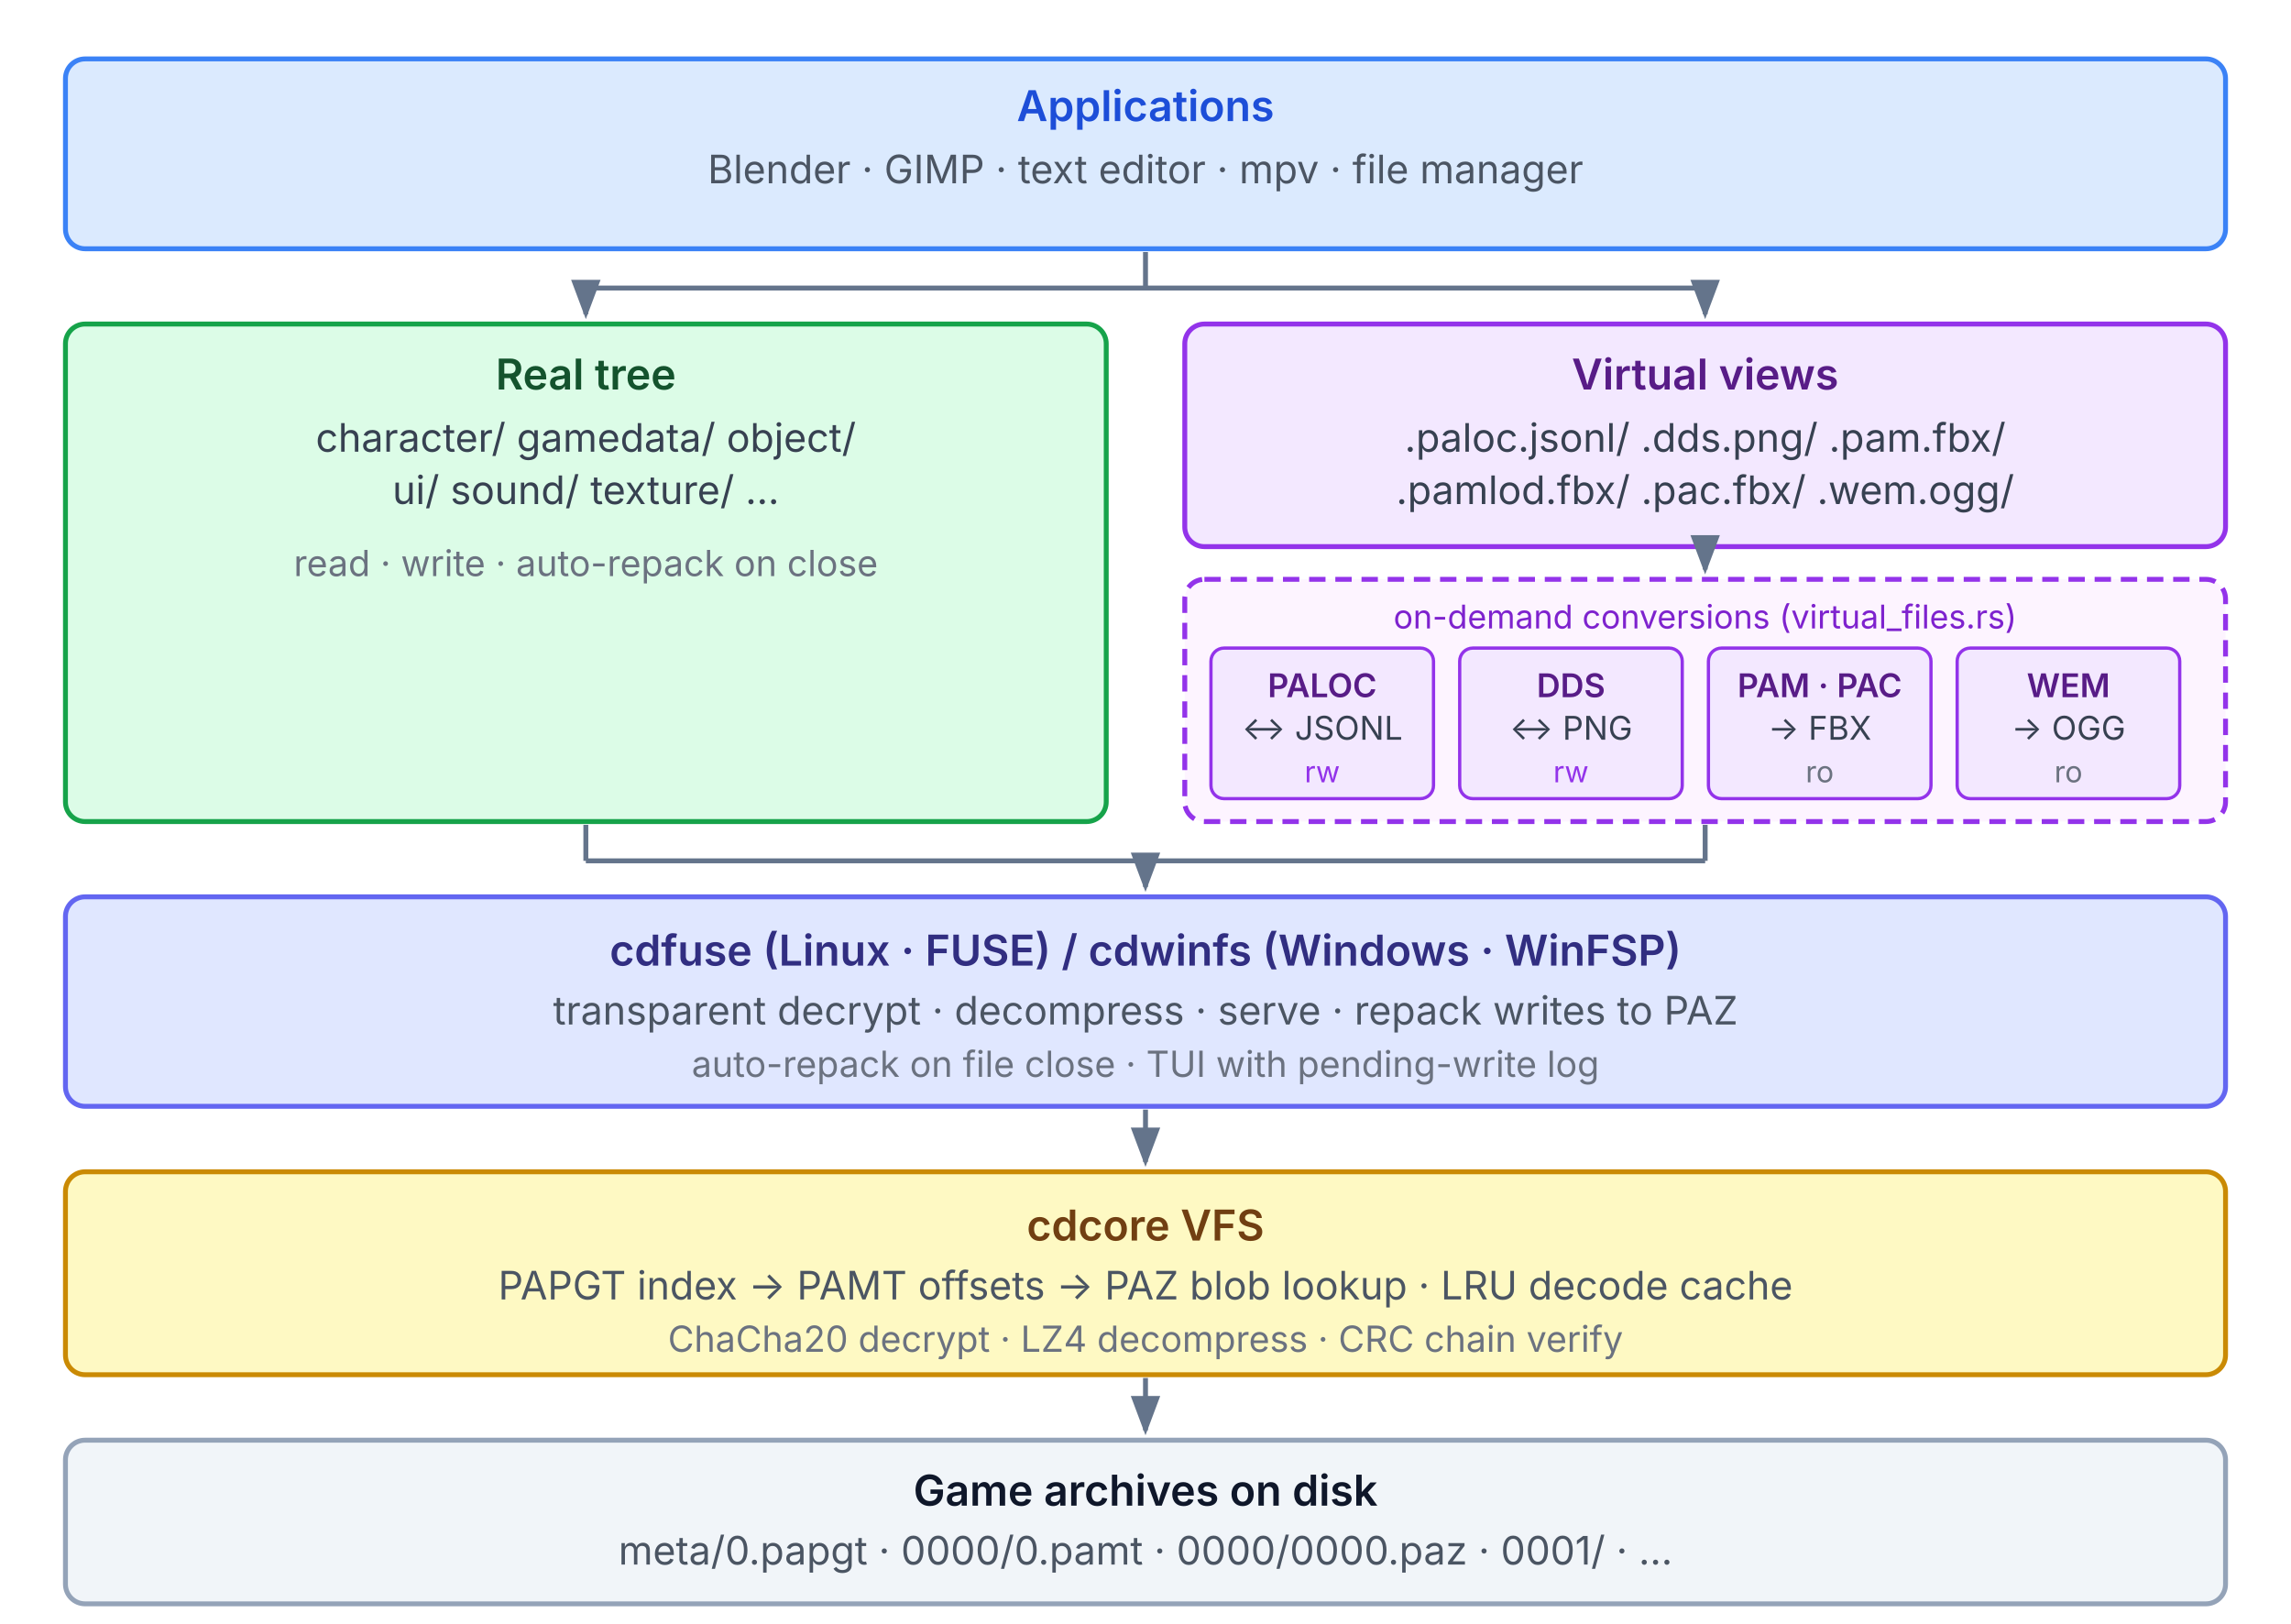
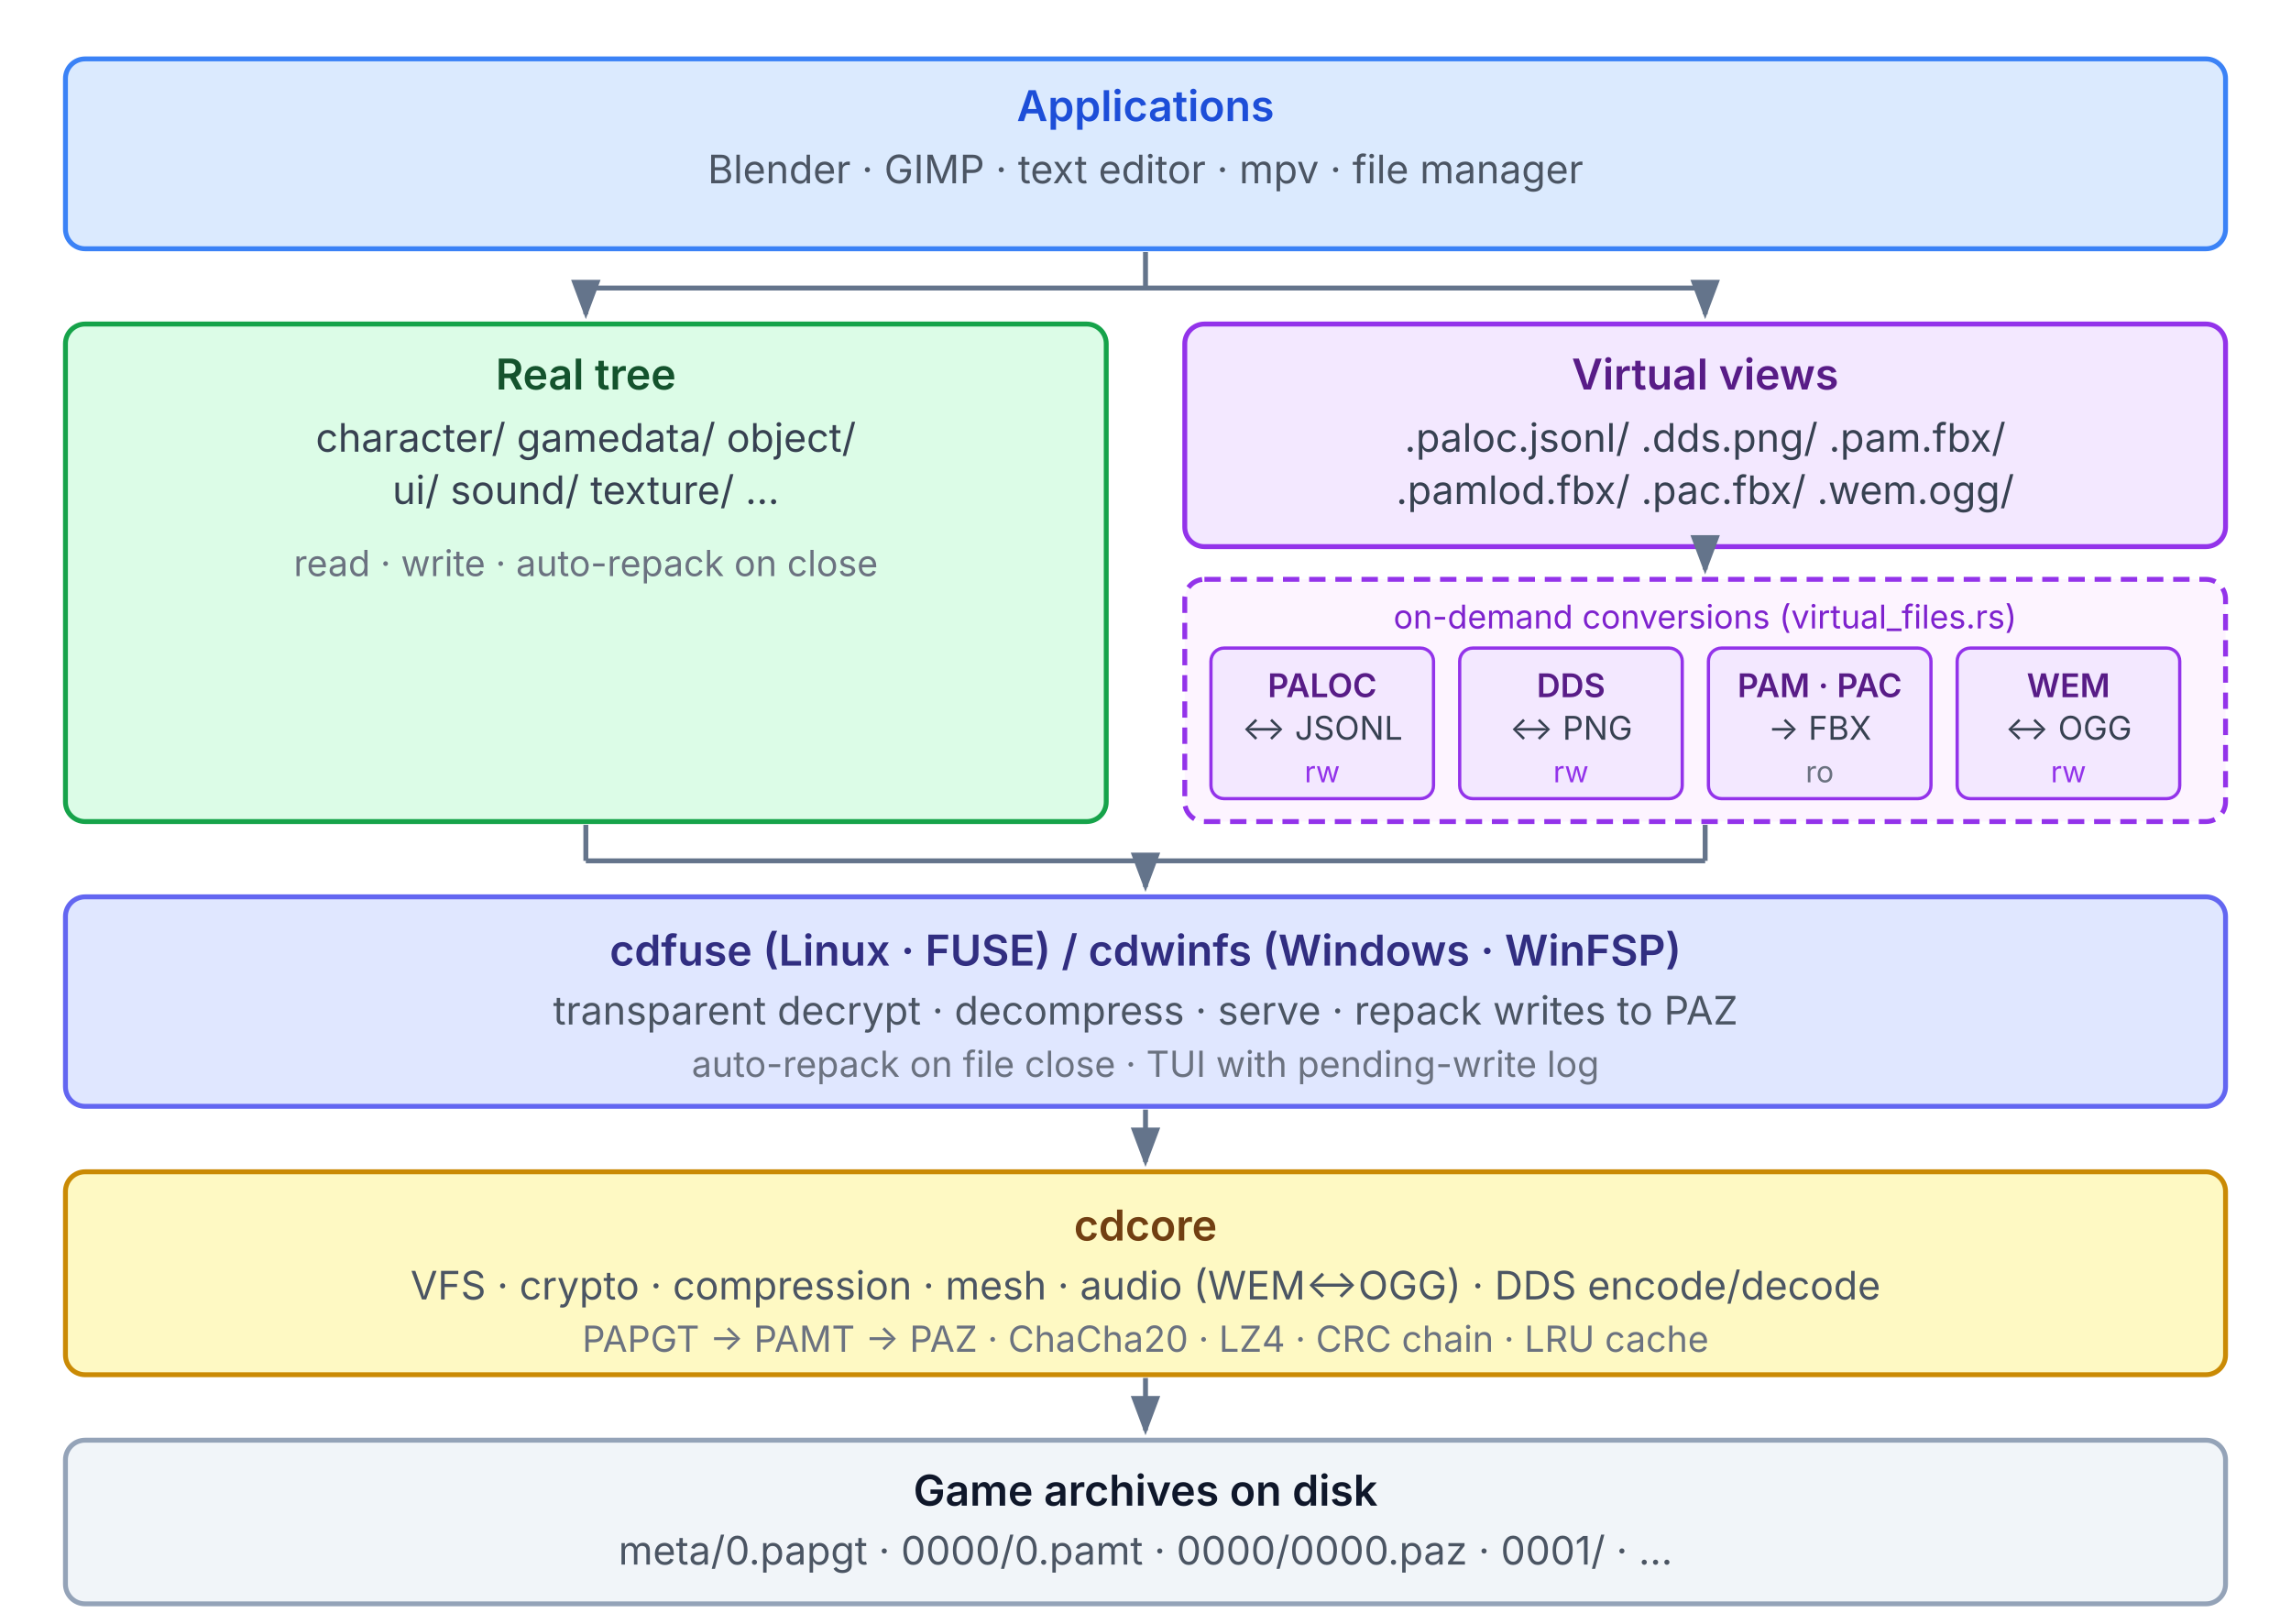
<svg xmlns="http://www.w3.org/2000/svg" width="700" height="496" font-family="ui-sans-serif,system-ui,-apple-system,sans-serif" font-size="12">
  <defs>
    <marker id="arr" markerWidth="8" markerHeight="6" refX="7" refY="3" orient="auto">
      <polygon points="0 0,8 3,0 6" fill="#64748b" />
    </marker>
  </defs>
  <rect x="20" y="18" width="660" height="58" rx="6" fill="#dbeafe" stroke="#3b82f6" stroke-width="1.5" />
  <text x="350" y="37" text-anchor="middle" font-weight="600" font-size="13" fill="#1d4ed8">Applications</text>
  <text x="350" y="56" text-anchor="middle" fill="#4b5563">Blender · GIMP · text editor · mpv · file manager</text>
  <line x1="350" y1="77" x2="350" y2="88" stroke="#64748b" stroke-width="1.5" />
  <line x1="179" y1="88" x2="521" y2="88" stroke="#64748b" stroke-width="1.5" />
  <line x1="179" y1="88" x2="179" y2="96" stroke="#64748b" stroke-width="1.5" marker-end="url(#arr)" />
  <line x1="521" y1="88" x2="521" y2="96" stroke="#64748b" stroke-width="1.5" marker-end="url(#arr)" />
  <rect x="20" y="99" width="318" height="152" rx="6" fill="#dcfce7" stroke="#16a34a" stroke-width="1.5" />
  <text x="179" y="119" text-anchor="middle" font-weight="600" font-size="13" fill="#14532d">Real tree</text>
  <text x="179" y="138" text-anchor="middle" fill="#374151">character/  gamedata/  object/</text>
  <text x="179" y="154" text-anchor="middle" fill="#374151">ui/  sound/  texture/  …</text>
  <text x="179" y="176" text-anchor="middle" font-size="11" fill="#6b7280">read · write · auto-repack on close</text>
  <rect x="362" y="99" width="318" height="68" rx="6" fill="#f3e8ff" stroke="#9333ea" stroke-width="1.5" />
  <text x="521" y="119" text-anchor="middle" font-weight="600" font-size="13" fill="#581c87">Virtual views</text>
  <text x="521" y="138" text-anchor="middle" fill="#374151">.paloc.jsonl/  .dds.png/  .pam.fbx/</text>
  <text x="521" y="154" text-anchor="middle" fill="#374151">.pamlod.fbx/  .pac.fbx/  .wem.ogg/</text>
  <line x1="521" y1="168" x2="521" y2="174" stroke="#64748b" stroke-width="1.5" marker-end="url(#arr)" />
  <rect x="362" y="177" width="318" height="74" rx="6" fill="#fdf4ff" stroke="#9333ea" stroke-width="1.5" stroke-dasharray="5,3" />
  <text x="521" y="192" text-anchor="middle" font-size="10" fill="#7e22ce">on-demand conversions  (virtual_files.rs)</text>
  <rect x="370" y="198" width="68" height="46" rx="4" fill="#f3e8ff" stroke="#9333ea" stroke-width="1" />
  <text x="404" y="213" text-anchor="middle" font-size="10" font-weight="600" fill="#581c87">PALOC</text>
  <text x="404" y="226" text-anchor="middle" font-size="10" fill="#374151">↔ JSONL</text>
  <text x="404" y="239" text-anchor="middle" font-size="9" fill="#9333ea">rw</text>
  <rect x="446" y="198" width="68" height="46" rx="4" fill="#f3e8ff" stroke="#9333ea" stroke-width="1" />
  <text x="480" y="213" text-anchor="middle" font-size="10" font-weight="600" fill="#581c87">DDS</text>
  <text x="480" y="226" text-anchor="middle" font-size="10" fill="#374151">↔ PNG</text>
  <text x="480" y="239" text-anchor="middle" font-size="9" fill="#9333ea">rw</text>
  <rect x="522" y="198" width="68" height="46" rx="4" fill="#f3e8ff" stroke="#9333ea" stroke-width="1" />
  <text x="556" y="213" text-anchor="middle" font-size="10" font-weight="600" fill="#581c87">PAM · PAC</text>
  <text x="556" y="226" text-anchor="middle" font-size="10" fill="#374151">→ FBX</text>
  <text x="556" y="239" text-anchor="middle" font-size="9" fill="#6b7280">ro</text>
  <rect x="598" y="198" width="68" height="46" rx="4" fill="#f3e8ff" stroke="#9333ea" stroke-width="1" />
  <text x="632" y="213" text-anchor="middle" font-size="10" font-weight="600" fill="#581c87">WEM</text>
-   <text x="632" y="226" text-anchor="middle" font-size="10" fill="#374151">→ OGG</text>
-   <text x="632" y="239" text-anchor="middle" font-size="9" fill="#6b7280">ro</text>
+   <text x="632" y="226" text-anchor="middle" font-size="10" fill="#374151">↔ OGG</text>
+   <text x="632" y="239" text-anchor="middle" font-size="9" fill="#9333ea">rw</text>
  <line x1="179" y1="252" x2="179" y2="263" stroke="#64748b" stroke-width="1.5" />
  <line x1="521" y1="252" x2="521" y2="263" stroke="#64748b" stroke-width="1.5" />
  <line x1="179" y1="263" x2="521" y2="263" stroke="#64748b" stroke-width="1.5" />
  <line x1="350" y1="263" x2="350" y2="271" stroke="#64748b" stroke-width="1.5" marker-end="url(#arr)" />
  <rect x="20" y="274" width="660" height="64" rx="6" fill="#e0e7ff" stroke="#6366f1" stroke-width="1.5" />
  <text x="350" y="295" text-anchor="middle" font-weight="600" font-size="13" fill="#312e81">cdfuse (Linux · FUSE)  /  cdwinfs (Windows · WinFSP)</text>
  <text x="350" y="313" text-anchor="middle" fill="#4b5563">transparent decrypt · decompress · serve · repack writes to PAZ</text>
  <text x="350" y="329" text-anchor="middle" font-size="11" fill="#6b7280">auto-repack on file close · TUI with pending-write log</text>
  <line x1="350" y1="339" x2="350" y2="355" stroke="#64748b" stroke-width="1.5" marker-end="url(#arr)" />
  <rect x="20" y="358" width="660" height="62" rx="6" fill="#fef9c3" stroke="#ca8a04" stroke-width="1.5" />
-   <text x="350" y="379" text-anchor="middle" font-weight="600" font-size="13" fill="#713f12">cdcore VFS</text>
-   <text x="350" y="397" text-anchor="middle" fill="#4b5563">PAPGT index → PAMT offsets → PAZ blob lookup · LRU decode cache</text>
-   <text x="350" y="413" text-anchor="middle" font-size="11" fill="#6b7280">ChaCha20 decrypt · LZ4 decompress · CRC chain verify</text>
+   <text x="350" y="379" text-anchor="middle" font-weight="600" font-size="13" fill="#713f12">cdcore</text>
+   <text x="350" y="397" text-anchor="middle" fill="#4b5563">VFS · crypto · compression · mesh · audio (WEM↔OGG) · DDS encode/decode</text>
+   <text x="350" y="413" text-anchor="middle" font-size="11" fill="#6b7280">PAPGT → PAMT → PAZ · ChaCha20 · LZ4 · CRC chain · LRU cache</text>
  <line x1="350" y1="421" x2="350" y2="437" stroke="#64748b" stroke-width="1.5" marker-end="url(#arr)" />
  <rect x="20" y="440" width="660" height="50" rx="6" fill="#f1f5f9" stroke="#94a3b8" stroke-width="1.5" />
  <text x="350" y="460" text-anchor="middle" font-weight="600" font-size="13" fill="#0f172a">Game archives on disk</text>
  <text x="350" y="478" text-anchor="middle" fill="#4b5563">meta/0.papgt · 0000/0.pamt · 0000/0000.paz · 0001/ · …</text>
</svg>
